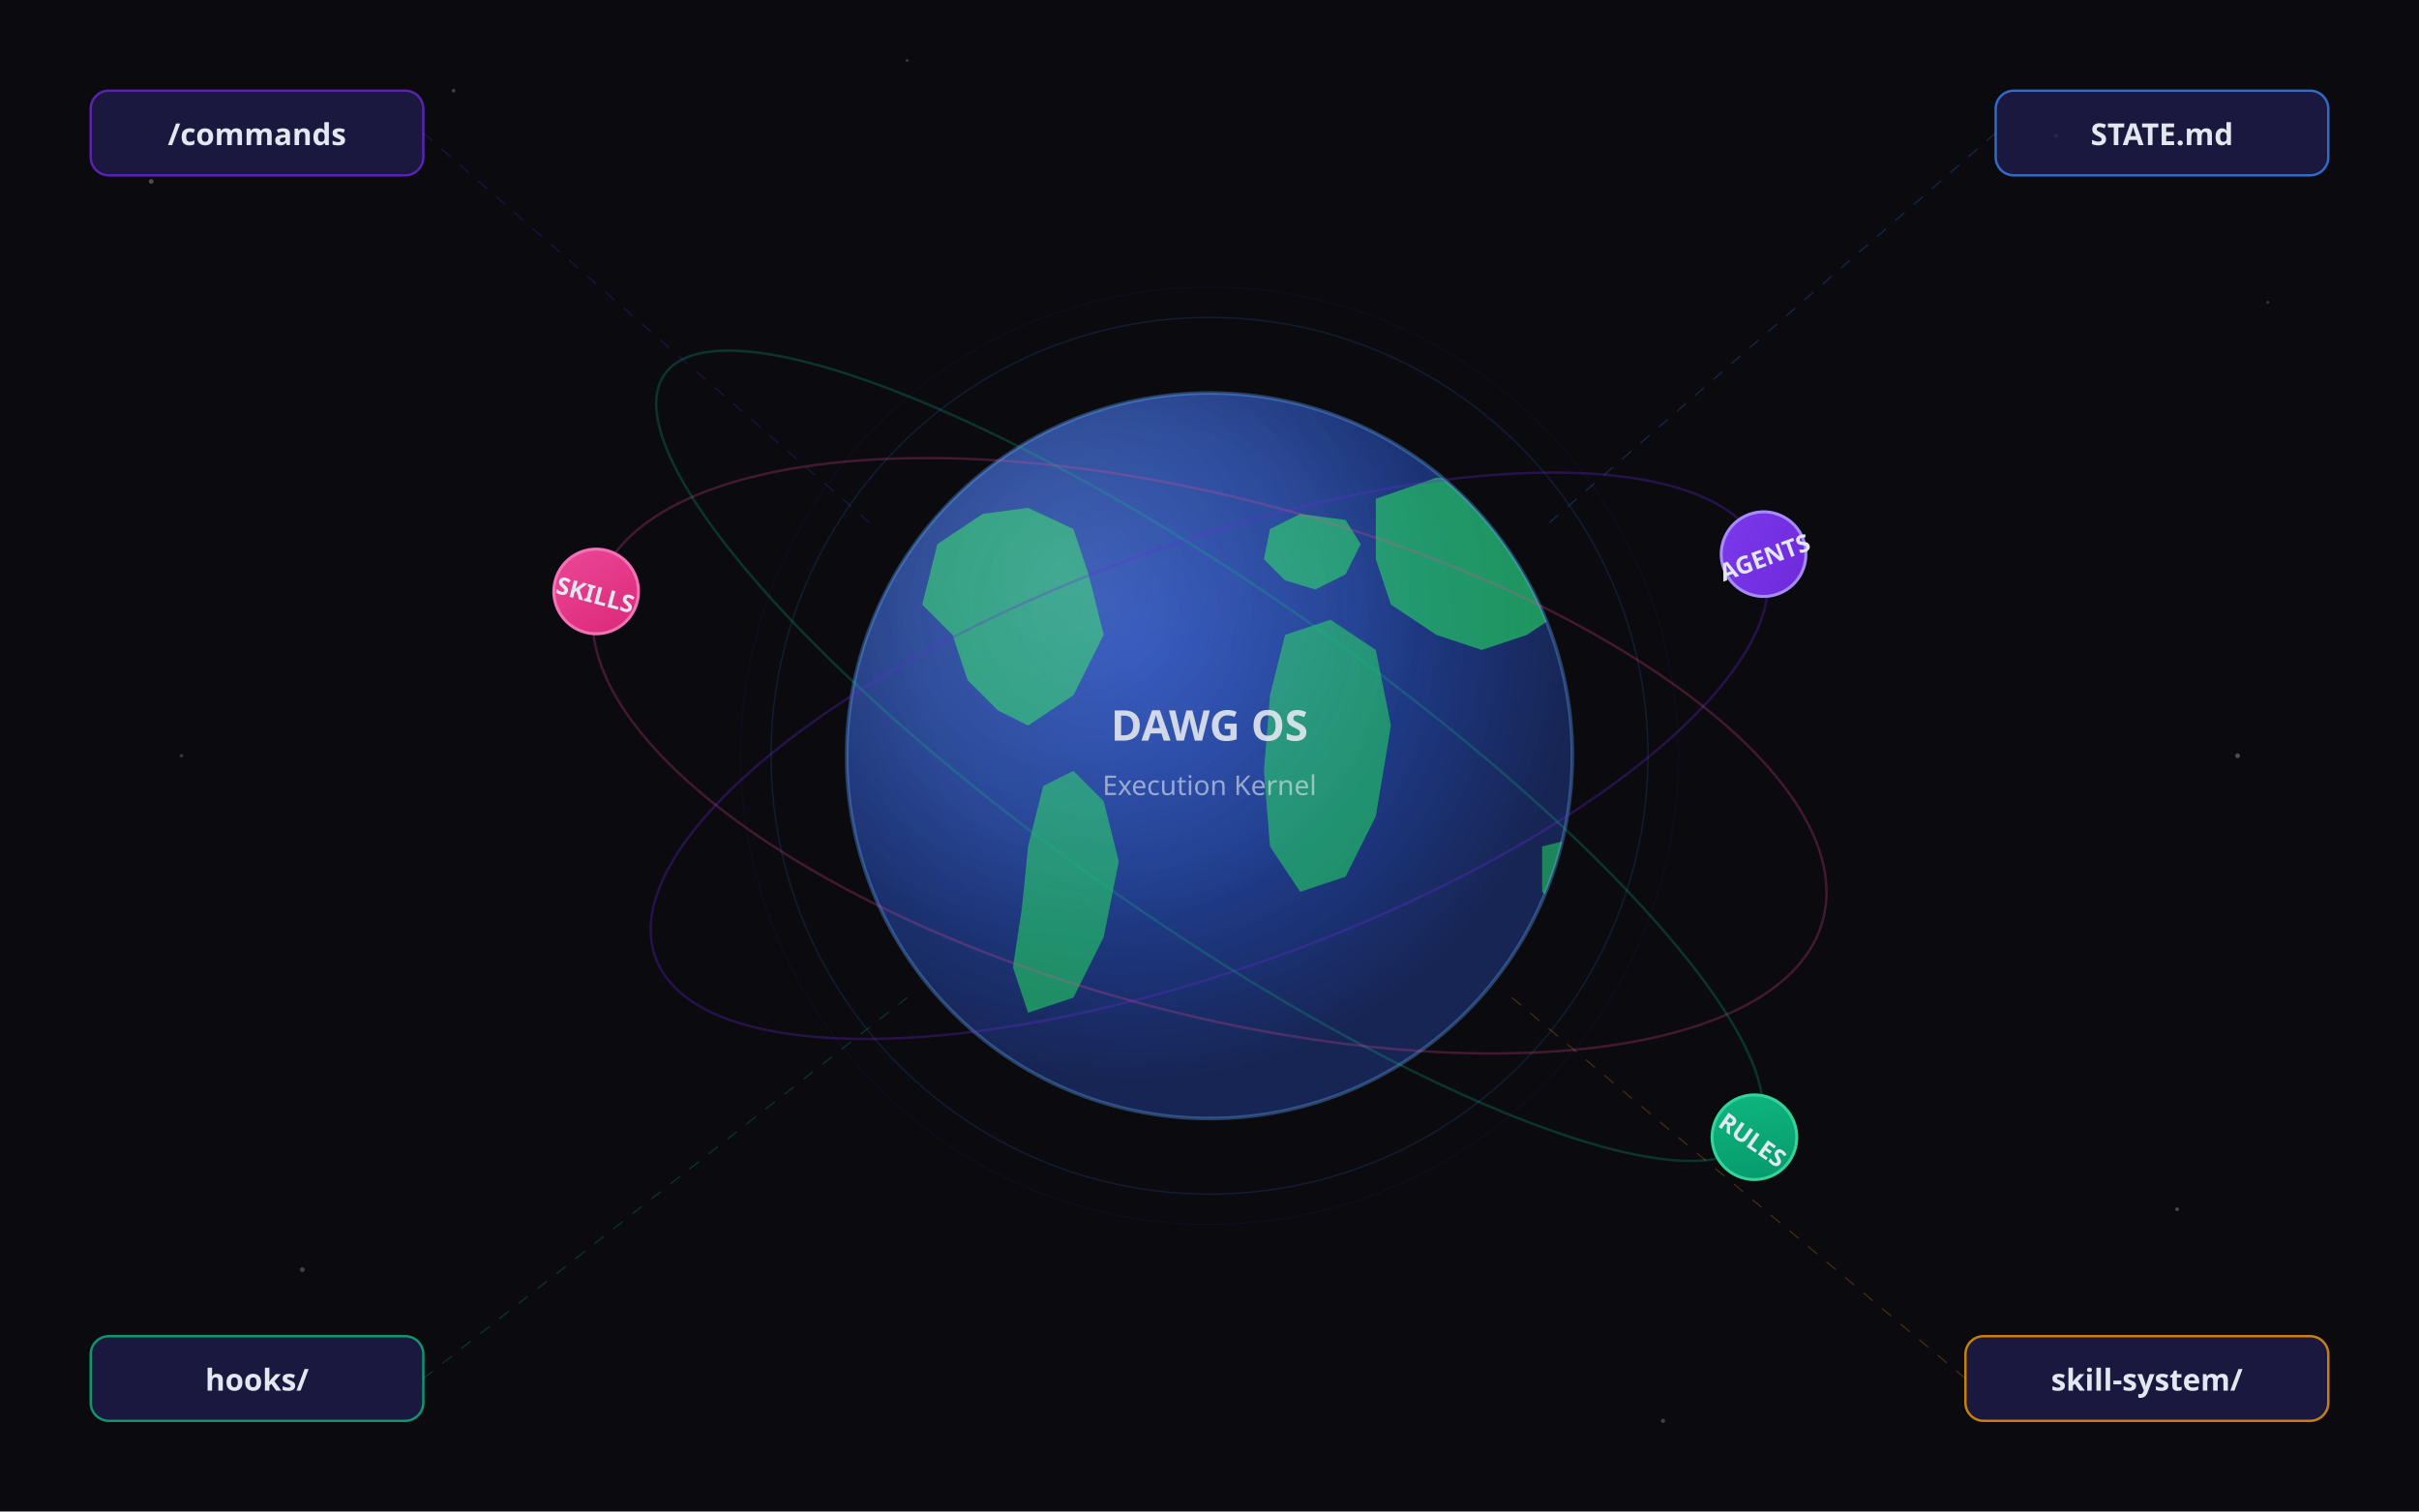
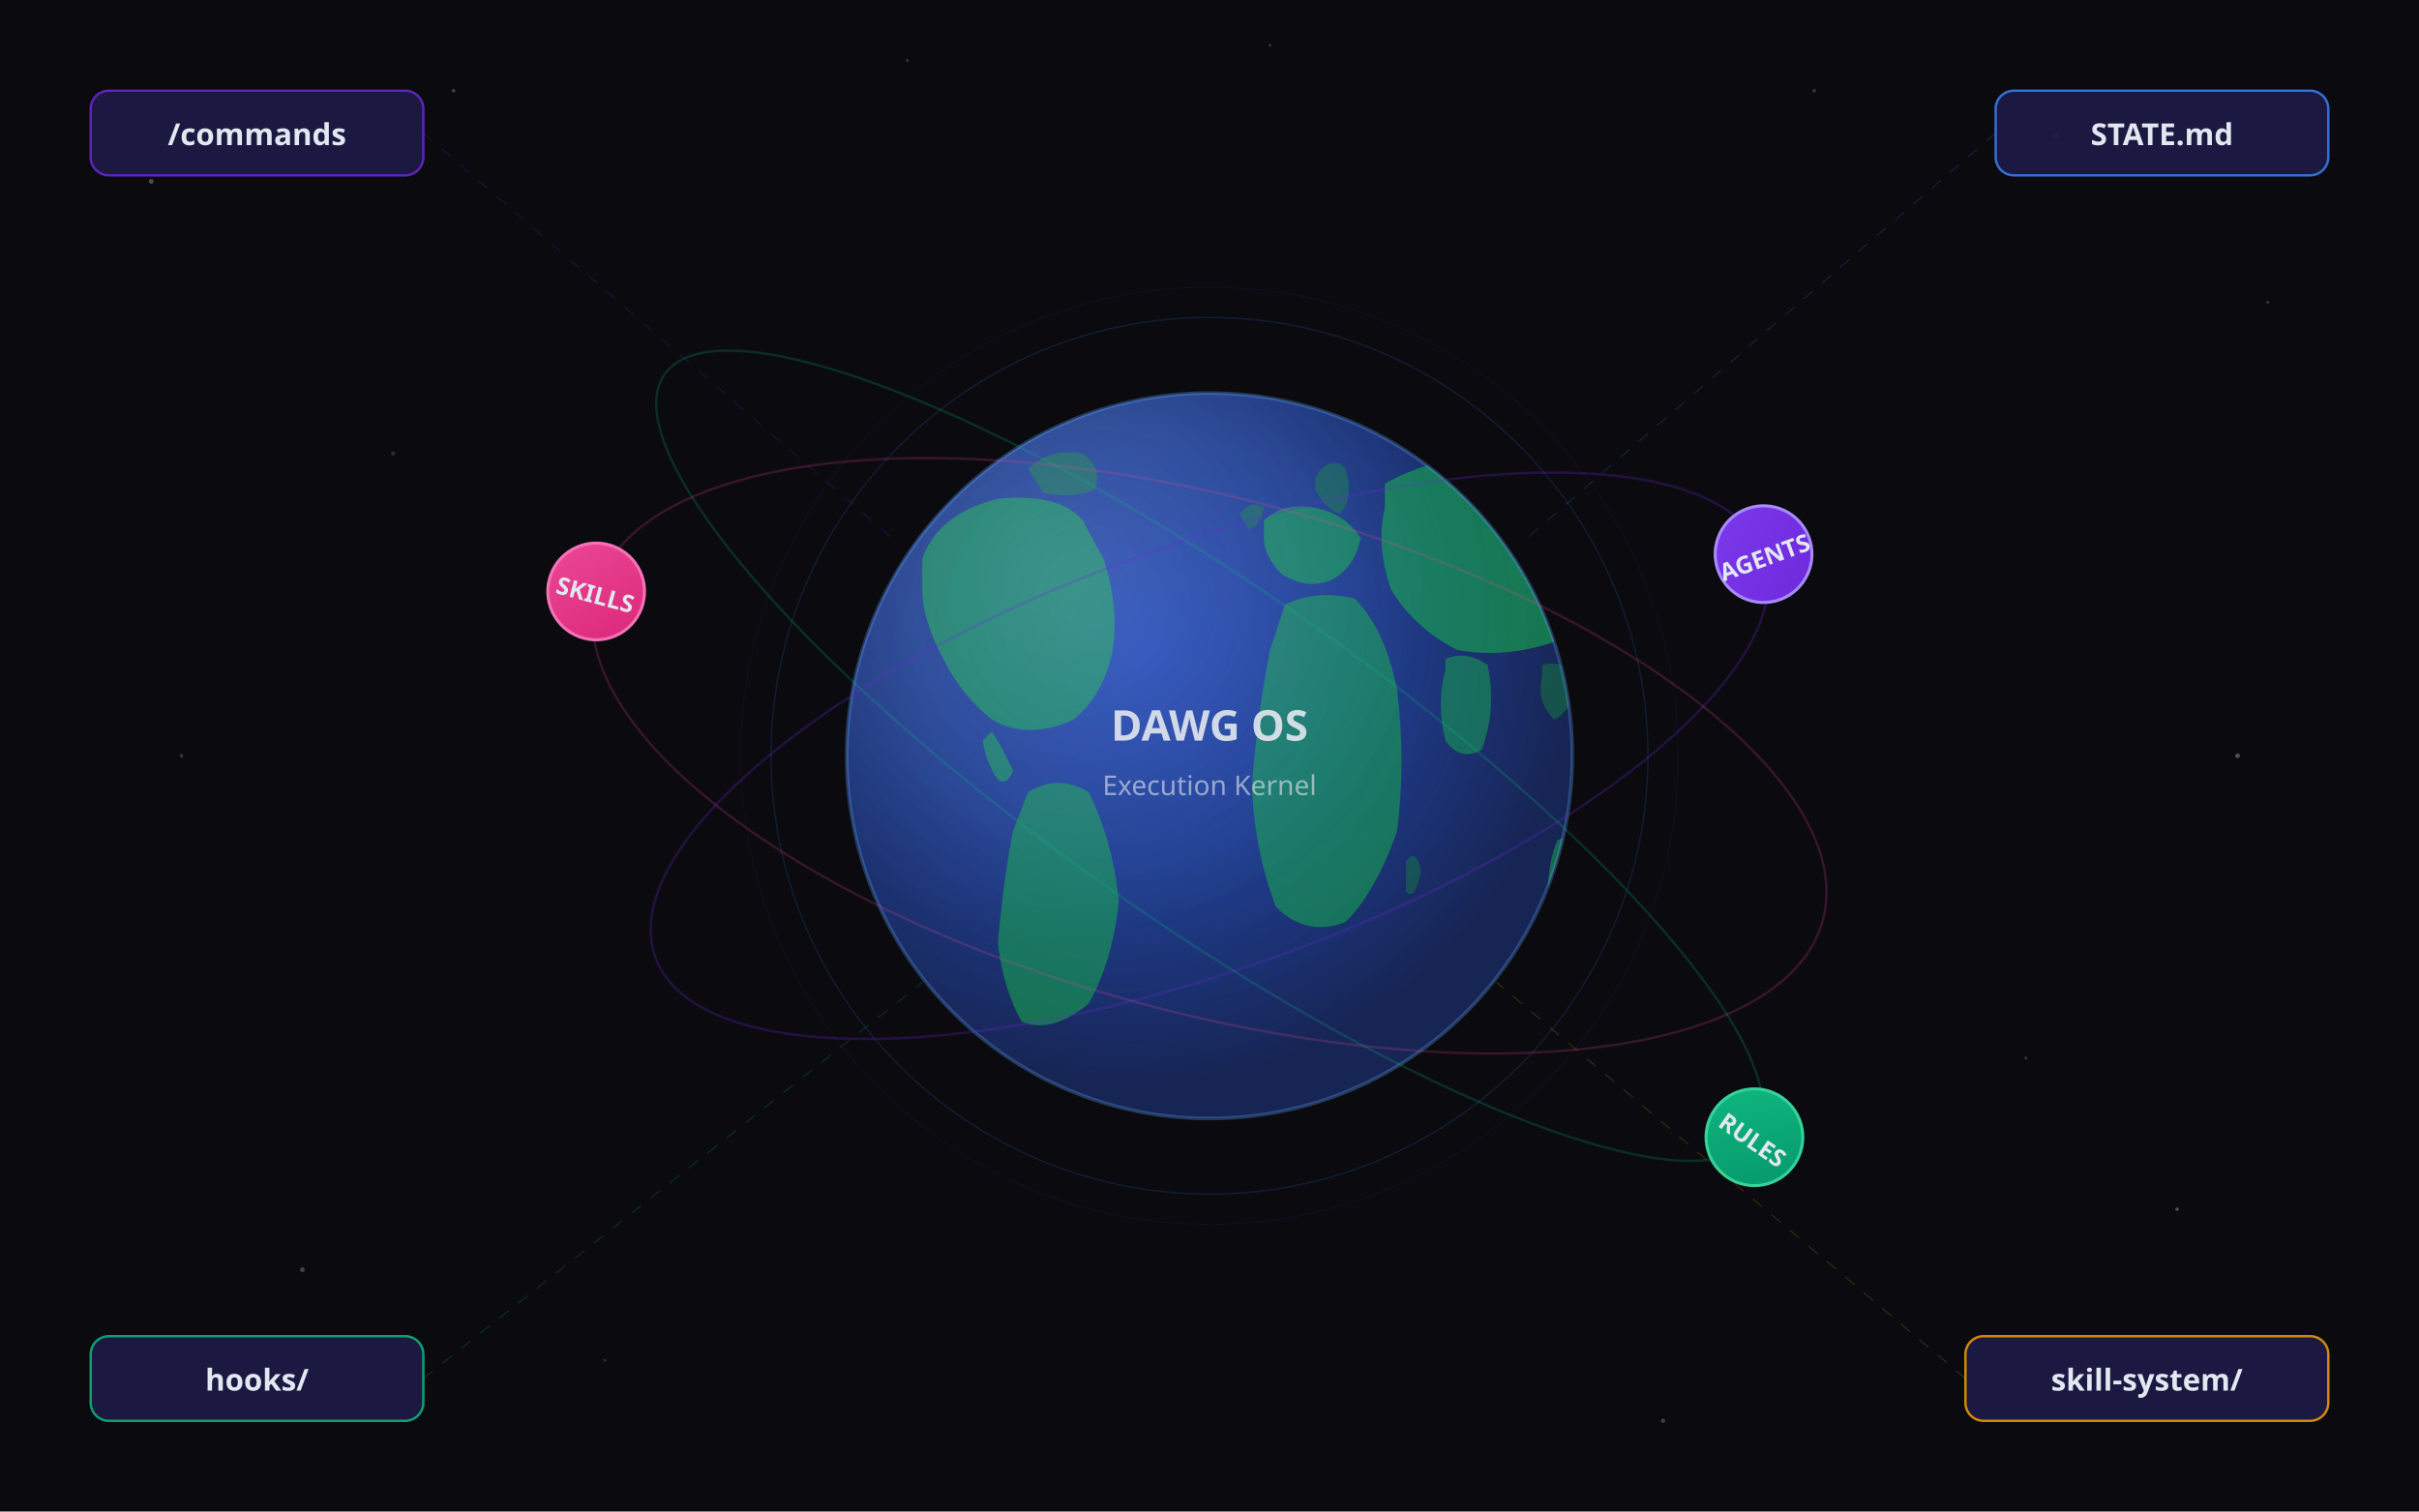
<svg xmlns="http://www.w3.org/2000/svg" viewBox="0 0 800 500" width="800" height="500">
  <defs>
-     <style>
-       @keyframes spin-map {
-         from { transform: translateX(0); }
-         to { transform: translateX(-600px); }
-       }
-       @keyframes orbit-cw {
-         from { transform: rotate(0deg); }
-         to { transform: rotate(360deg); }
-       }
-       @keyframes orbit-ccw {
-         from { transform: rotate(360deg); }
-         to { transform: rotate(0deg); }
-       }
-       @keyframes pulse-soft {
-         0%, 100% { opacity: 0.7; }
-         50% { opacity: 1; }
-       }
-       .map-strip { animation: spin-map 20s linear infinite; }
-       .orbit-ring-1 { transform-origin: 400px 250px; animation: orbit-cw 30s linear infinite; }
-       .orbit-ring-2 { transform-origin: 400px 250px; animation: orbit-ccw 24s linear infinite; }
-       .orbit-ring-3 { transform-origin: 400px 250px; animation: orbit-cw 36s linear infinite; }
-       .node-pulse { animation: pulse-soft 3s ease-in-out infinite; }
-       .label-text { font-family: 'Segoe UI', system-ui, -apple-system, sans-serif; fill: #e2e8f0; }
-     </style>
    <clipPath id="globe-clip">
      <circle cx="400" cy="250" r="120" />
    </clipPath>
    <radialGradient id="ocean" cx="40%" cy="35%" r="60%">
      <stop offset="0%" stop-color="#1e40af" />
      <stop offset="50%" stop-color="#1e3a8a" />
      <stop offset="100%" stop-color="#172554" />
    </radialGradient>
    <radialGradient id="atmosphere" cx="35%" cy="30%" r="65%">
      <stop offset="0%" stop-color="#60a5fa" stop-opacity="0.15" />
      <stop offset="70%" stop-color="#3b82f6" stop-opacity="0.05" />
      <stop offset="100%" stop-color="#1d4ed8" stop-opacity="0" />
    </radialGradient>
    <radialGradient id="shine" cx="30%" cy="25%" r="50%">
      <stop offset="0%" stop-color="#ffffff" stop-opacity="0.12" />
      <stop offset="100%" stop-color="#ffffff" stop-opacity="0" />
    </radialGradient>
    <linearGradient id="grad-purple" x1="0%" y1="0%" x2="100%" y2="100%">
      <stop offset="0%" stop-color="#7c3aed" />
      <stop offset="100%" stop-color="#6D28D9" />
    </linearGradient>
    <linearGradient id="grad-pink" x1="0%" y1="0%" x2="100%" y2="100%">
      <stop offset="0%" stop-color="#ec4899" />
      <stop offset="100%" stop-color="#db2777" />
    </linearGradient>
    <linearGradient id="grad-green" x1="0%" y1="0%" x2="100%" y2="100%">
      <stop offset="0%" stop-color="#10b981" />
      <stop offset="100%" stop-color="#059669" />
    </linearGradient>
    <linearGradient id="grad-blue" x1="0%" y1="0%" x2="100%" y2="100%">
      <stop offset="0%" stop-color="#3b82f6" />
      <stop offset="100%" stop-color="#2563eb" />
    </linearGradient>
    <linearGradient id="grad-amber" x1="0%" y1="0%" x2="100%" y2="100%">
      <stop offset="0%" stop-color="#f59e0b" />
      <stop offset="100%" stop-color="#d97706" />
    </linearGradient>
  </defs>
  <rect width="800" height="500" fill="#0a0a0f" />
  <circle cx="50" cy="60" r="0.8" fill="#e2e8f0" opacity="0.3" />
  <circle cx="150" cy="30" r="0.6" fill="#e2e8f0" opacity="0.25" />
  <circle cx="680" cy="45" r="0.7" fill="#e2e8f0" opacity="0.3" />
  <circle cx="750" cy="100" r="0.5" fill="#e2e8f0" opacity="0.2" />
  <circle cx="100" cy="420" r="0.8" fill="#e2e8f0" opacity="0.25" />
  <circle cx="720" cy="400" r="0.6" fill="#e2e8f0" opacity="0.3" />
  <circle cx="300" cy="20" r="0.5" fill="#e2e8f0" opacity="0.2" />
  <circle cx="550" cy="470" r="0.7" fill="#e2e8f0" opacity="0.25" />
  <circle cx="60" cy="250" r="0.6" fill="#e2e8f0" opacity="0.2" />
  <circle cx="740" cy="250" r="0.8" fill="#e2e8f0" opacity="0.3" />
-   <circle cx="400" cy="250" r="145" fill="none" stroke="#3b82f6" stroke-width="0.5" opacity="0.15" />
-   <circle cx="400" cy="250" r="155" fill="none" stroke="#6D28D9" stroke-width="0.3" opacity="0.1" />
+   <circle cx="200" cy="450" r="0.5" fill="#e2e8f0" opacity="0.15" />
+   <circle cx="600" cy="30" r="0.6" fill="#e2e8f0" opacity="0.2" />
+   <circle cx="420" cy="15" r="0.4" fill="#e2e8f0" opacity="0.25" />
+   <circle cx="130" cy="150" r="0.7" fill="#e2e8f0" opacity="0.15" />
+   <circle cx="670" cy="350" r="0.5" fill="#e2e8f0" opacity="0.2" />
+   <circle cx="400" cy="250" r="145" fill="none" stroke="#3b82f6" stroke-width="0.5" opacity="0.15">
+     <animate attributeName="opacity" values="0.1;0.2;0.1" dur="4s" repeatCount="indefinite" />
+   </circle>
+   <circle cx="400" cy="250" r="155" fill="none" stroke="#6D28D9" stroke-width="0.3" opacity="0.1">
+     <animate attributeName="opacity" values="0.05;0.15;0.05" dur="5s" repeatCount="indefinite" />
+   </circle>
  <circle cx="400" cy="250" r="120" fill="url(#ocean)" />
  <g clip-path="url(#globe-clip)">
-     <g class="map-strip">
-       <path d="M310,180 L325,170 L340,168 L355,175 L360,190 L365,210 L355,230 L340,240 L330,235 L320,225 L315,210 L305,200 Z" fill="#22c55e" opacity="0.7" />
-       <path d="M345,260 L355,255 L365,265 L370,285 L365,310 L355,330 L340,335 L335,320 L338,300 L340,280 Z" fill="#22c55e" opacity="0.65" />
-       <path d="M420,175 L430,170 L445,172 L450,180 L445,190 L435,195 L425,192 L418,185 Z" fill="#22c55e" opacity="0.7" />
-       <path d="M425,210 L440,205 L455,215 L460,240 L455,270 L445,290 L430,295 L420,280 L418,255 L420,230 Z" fill="#22c55e" opacity="0.65" />
-       <path d="M455,165 L475,158 L500,160 L520,170 L525,185 L520,200 L505,210 L490,215 L475,210 L460,200 L455,185 Z" fill="#22c55e" opacity="0.7" />
-       <path d="M510,280 L530,275 L540,285 L535,300 L520,305 L510,295 Z" fill="#22c55e" opacity="0.6" />
-       <path d="M910,180 L925,170 L940,168 L955,175 L960,190 L965,210 L955,230 L940,240 L930,235 L920,225 L915,210 L905,200 Z" fill="#22c55e" opacity="0.7" />
-       <path d="M945,260 L955,255 L965,265 L970,285 L965,310 L955,330 L940,335 L935,320 L938,300 L940,280 Z" fill="#22c55e" opacity="0.65" />
-       <path d="M1020,175 L1030,170 L1045,172 L1050,180 L1045,190 L1035,195 L1025,192 L1018,185 Z" fill="#22c55e" opacity="0.7" />
-       <path d="M1025,210 L1040,205 L1055,215 L1060,240 L1055,270 L1045,290 L1030,295 L1020,280 L1018,255 L1020,230 Z" fill="#22c55e" opacity="0.65" />
-       <path d="M1055,165 L1075,158 L1100,160 L1120,170 L1125,185 L1120,200 L1105,210 L1090,215 L1075,210 L1060,200 L1055,185 Z" fill="#22c55e" opacity="0.7" />
-       <path d="M1110,280 L1130,275 L1140,285 L1135,300 L1120,305 L1110,295 Z" fill="#22c55e" opacity="0.6" />
+     <g>
+       <animateTransform attributeName="transform" type="translate" from="0,0" to="-600,0" dur="25s" repeatCount="indefinite" />
+       <path d="M305,185 Q310,170 330,165 Q350,163 358,172 L365,185 Q370,200 368,215 Q365,230 355,238 Q340,245 328,238 Q318,230 312,218 Q305,205 305,195 Z" fill="#16a34a" opacity="0.65" />
+       <path d="M340,155 Q348,148 358,150 Q365,155 362,162 Q355,165 345,163 Z" fill="#15803d" opacity="0.55" />
+       <path d="M328,242 Q332,248 335,255 Q333,260 330,258 Q326,252 325,245 Z" fill="#16a34a" opacity="0.6" />
+       <path d="M340,262 Q350,256 360,262 Q368,278 370,298 Q368,318 360,332 Q348,342 338,338 Q332,328 330,312 Q332,290 335,275 Z" fill="#16a34a" opacity="0.6" />
+       <path d="M418,172 Q425,166 435,168 Q445,170 450,178 Q448,188 440,192 Q432,195 424,190 Q418,184 418,178 Z" fill="#16a34a" opacity="0.65" />
+       <path d="M410,170 Q414,165 418,168 Q417,174 413,175 Z" fill="#15803d" opacity="0.5" />
+       <path d="M435,158 Q440,150 445,155 Q448,165 443,170 Q438,168 435,162 Z" fill="#15803d" opacity="0.5" />
+       <path d="M425,200 Q435,195 448,198 Q458,208 462,228 Q465,252 462,275 Q455,295 445,305 Q432,310 422,300 Q415,282 414,260 Q416,235 420,215 Z" fill="#16a34a" opacity="0.6" />
+       <path d="M465,285 Q468,280 470,288 Q468,298 465,295 Z" fill="#15803d" opacity="0.45" />
+       <path d="M458,160 Q472,152 492,150 Q515,152 530,162 Q538,175 535,190 Q528,205 515,212 Q498,218 482,215 Q468,208 460,195 Q455,180 458,168 Z" fill="#16a34a" opacity="0.65" />
+       <path d="M478,218 Q485,215 492,220 Q495,235 490,248 Q483,252 478,245 Q475,232 478,222 Z" fill="#16a34a" opacity="0.55" />
+       <path d="M540,175 Q544,170 546,178 Q544,188 540,185 Z" fill="#15803d" opacity="0.5" />
+       <path d="M510,220 Q518,218 522,225 Q520,235 514,238 Q508,232 510,224 Z" fill="#15803d" opacity="0.5" />
+       <path d="M515,278 Q528,272 542,275 Q550,285 548,298 Q540,308 528,310 Q516,305 512,295 Q512,285 515,278 Z" fill="#16a34a" opacity="0.55" />
+       <path d="M905,185 Q910,170 930,165 Q950,163 958,172 L965,185 Q970,200 968,215 Q965,230 955,238 Q940,245 928,238 Q918,230 912,218 Q905,205 905,195 Z" fill="#16a34a" opacity="0.65" />
+       <path d="M940,155 Q948,148 958,150 Q965,155 962,162 Q955,165 945,163 Z" fill="#15803d" opacity="0.55" />
+       <path d="M928,242 Q932,248 935,255 Q933,260 930,258 Q926,252 925,245 Z" fill="#16a34a" opacity="0.6" />
+       <path d="M940,262 Q950,256 960,262 Q968,278 970,298 Q968,318 960,332 Q948,342 938,338 Q932,328 930,312 Q932,290 935,275 Z" fill="#16a34a" opacity="0.6" />
+       <path d="M1018,172 Q1025,166 1035,168 Q1045,170 1050,178 Q1048,188 1040,192 Q1032,195 1024,190 Q1018,184 1018,178 Z" fill="#16a34a" opacity="0.65" />
+       <path d="M1010,170 Q1014,165 1018,168 Q1017,174 1013,175 Z" fill="#15803d" opacity="0.5" />
+       <path d="M1035,158 Q1040,150 1045,155 Q1048,165 1043,170 Q1038,168 1035,162 Z" fill="#15803d" opacity="0.5" />
+       <path d="M1025,200 Q1035,195 1048,198 Q1058,208 1062,228 Q1065,252 1062,275 Q1055,295 1045,305 Q1032,310 1022,300 Q1015,282 1014,260 Q1016,235 1020,215 Z" fill="#16a34a" opacity="0.6" />
+       <path d="M1065,285 Q1068,280 1070,288 Q1068,298 1065,295 Z" fill="#15803d" opacity="0.45" />
+       <path d="M1058,160 Q1072,152 1092,150 Q1115,152 1130,162 Q1138,175 1135,190 Q1128,205 1115,212 Q1098,218 1082,215 Q1068,208 1060,195 Q1055,180 1058,168 Z" fill="#16a34a" opacity="0.65" />
+       <path d="M1078,218 Q1085,215 1092,220 Q1095,235 1090,248 Q1083,252 1078,245 Q1075,232 1078,222 Z" fill="#16a34a" opacity="0.55" />
+       <path d="M1140,175 Q1144,170 1146,178 Q1144,188 1140,185 Z" fill="#15803d" opacity="0.5" />
+       <path d="M1110,220 Q1118,218 1122,225 Q1120,235 1114,238 Q1108,232 1110,224 Z" fill="#15803d" opacity="0.5" />
+       <path d="M1115,278 Q1128,272 1142,275 Q1150,285 1148,298 Q1140,308 1128,310 Q1116,305 1112,295 Q1112,285 1115,278 Z" fill="#16a34a" opacity="0.55" />
    </g>
  </g>
  <circle cx="400" cy="250" r="120" fill="url(#atmosphere)" />
  <circle cx="400" cy="250" r="120" fill="url(#shine)" />
-   <circle cx="400" cy="250" r="120" fill="none" stroke="#60a5fa" stroke-width="1.2" opacity="0.35" />
-   <g class="orbit-ring-1">
-     <ellipse cx="400" cy="250" rx="195" ry="70" fill="none" stroke="#6D28D9" stroke-width="0.8" opacity="0.3" transform="rotate(-20, 400, 250)" />
+   <circle cx="400" cy="250" r="120" fill="none" stroke="#60a5fa" stroke-width="1.2" opacity="0.3" />
+   <g>
+     <animateTransform attributeName="transform" type="rotate" from="0 400 250" to="360 400 250" dur="30s" repeatCount="indefinite" />
+     <ellipse cx="400" cy="250" rx="195" ry="70" fill="none" stroke="#6D28D9" stroke-width="0.8" opacity="0.25" transform="rotate(-20, 400, 250)" />
    <g transform="rotate(-20, 400, 250)">
-       <circle cx="595" cy="250" r="14" fill="url(#grad-purple)" stroke="#a78bfa" stroke-width="1" class="node-pulse" />
-       <text x="595" y="254" text-anchor="middle" class="label-text" font-size="8" font-weight="600">AGENTS</text>
+       <circle cx="595" cy="250" r="16" fill="url(#grad-purple)" stroke="#a78bfa" stroke-width="1">
+         <animate attributeName="opacity" values="0.7;1;0.7" dur="3s" repeatCount="indefinite" />
+       </circle>
+       <text x="595" y="254" text-anchor="middle" font-family="Segoe UI, system-ui, sans-serif" font-size="8" font-weight="600" fill="#e2e8f0">AGENTS</text>
    </g>
  </g>
-   <g class="orbit-ring-2">
-     <ellipse cx="400" cy="250" rx="210" ry="85" fill="none" stroke="#EC4899" stroke-width="0.8" opacity="0.25" transform="rotate(15, 400, 250)" />
+   <g>
+     <animateTransform attributeName="transform" type="rotate" from="360 400 250" to="0 400 250" dur="24s" repeatCount="indefinite" />
+     <ellipse cx="400" cy="250" rx="210" ry="85" fill="none" stroke="#EC4899" stroke-width="0.8" opacity="0.2" transform="rotate(15, 400, 250)" />
    <g transform="rotate(15, 400, 250)">
-       <circle cx="190" cy="250" r="14" fill="url(#grad-pink)" stroke="#f472b6" stroke-width="1" class="node-pulse" />
-       <text x="190" y="254" text-anchor="middle" class="label-text" font-size="8" font-weight="600">SKILLS</text>
+       <circle cx="190" cy="250" r="16" fill="url(#grad-pink)" stroke="#f472b6" stroke-width="1">
+         <animate attributeName="opacity" values="0.7;1;0.7" dur="3.5s" repeatCount="indefinite" />
+       </circle>
+       <text x="190" y="254" text-anchor="middle" font-family="Segoe UI, system-ui, sans-serif" font-size="8" font-weight="600" fill="#e2e8f0">SKILLS</text>
    </g>
  </g>
-   <g class="orbit-ring-3">
-     <ellipse cx="400" cy="250" rx="220" ry="55" fill="none" stroke="#10B981" stroke-width="0.8" opacity="0.25" transform="rotate(35, 400, 250)" />
+   <g>
+     <animateTransform attributeName="transform" type="rotate" from="0 400 250" to="360 400 250" dur="36s" repeatCount="indefinite" />
+     <ellipse cx="400" cy="250" rx="220" ry="55" fill="none" stroke="#10B981" stroke-width="0.8" opacity="0.2" transform="rotate(35, 400, 250)" />
    <g transform="rotate(35, 400, 250)">
-       <circle cx="620" cy="250" r="14" fill="url(#grad-green)" stroke="#34d399" stroke-width="1" class="node-pulse" />
-       <text x="620" y="254" text-anchor="middle" class="label-text" font-size="8" font-weight="600">RULES</text>
+       <circle cx="620" cy="250" r="16" fill="url(#grad-green)" stroke="#34d399" stroke-width="1">
+         <animate attributeName="opacity" values="0.7;1;0.7" dur="4s" repeatCount="indefinite" />
+       </circle>
+       <text x="620" y="254" text-anchor="middle" font-family="Segoe UI, system-ui, sans-serif" font-size="8" font-weight="600" fill="#e2e8f0">RULES</text>
    </g>
  </g>
-   <rect x="30" y="30" width="110" height="28" rx="6" fill="#1e1b4b" stroke="#6D28D9" stroke-width="0.8" opacity="0.8" />
-   <text x="85" y="48" text-anchor="middle" class="label-text" font-size="10" font-weight="600">/commands</text>
-   <line x1="140" y1="44" x2="290" y2="175" stroke="#6D28D9" stroke-width="0.4" opacity="0.25" stroke-dasharray="4,4" />
-   <rect x="660" y="30" width="110" height="28" rx="6" fill="#1e1b4b" stroke="#3B82F6" stroke-width="0.8" opacity="0.8" />
-   <text x="715" y="48" text-anchor="middle" class="label-text" font-size="10" font-weight="600">STATE.md</text>
-   <line x1="660" y1="44" x2="510" y2="175" stroke="#3B82F6" stroke-width="0.4" opacity="0.25" stroke-dasharray="4,4" />
-   <rect x="30" y="442" width="110" height="28" rx="6" fill="#1e1b4b" stroke="#10B981" stroke-width="0.8" opacity="0.8" />
-   <text x="85" y="460" text-anchor="middle" class="label-text" font-size="10" font-weight="600">hooks/</text>
-   <line x1="140" y1="456" x2="300" y2="330" stroke="#10B981" stroke-width="0.4" opacity="0.25" stroke-dasharray="4,4" />
-   <rect x="650" y="442" width="120" height="28" rx="6" fill="#1e1b4b" stroke="#F59E0B" stroke-width="0.8" opacity="0.8" />
-   <text x="710" y="460" text-anchor="middle" class="label-text" font-size="10" font-weight="600">skill-system/</text>
-   <line x1="650" y1="456" x2="500" y2="330" stroke="#F59E0B" stroke-width="0.4" opacity="0.25" stroke-dasharray="4,4" />
-   <text x="400" y="245" text-anchor="middle" class="label-text" font-size="14" font-weight="700" opacity="0.9">DAWG OS</text>
-   <text x="400" y="263" text-anchor="middle" class="label-text" font-size="9" opacity="0.6">Execution Kernel</text>
+   <rect x="30" y="30" width="110" height="28" rx="6" fill="#1e1b4b" stroke="#6D28D9" stroke-width="0.8" opacity="0.85" />
+   <text x="85" y="48" text-anchor="middle" font-family="Segoe UI, system-ui, sans-serif" font-size="10" font-weight="600" fill="#e2e8f0">/commands</text>
+   <line x1="140" y1="44" x2="295" y2="178" stroke="#6D28D9" stroke-width="0.4" opacity="0.2" stroke-dasharray="4,4" />
+   <rect x="660" y="30" width="110" height="28" rx="6" fill="#1e1b4b" stroke="#3B82F6" stroke-width="0.8" opacity="0.85" />
+   <text x="715" y="48" text-anchor="middle" font-family="Segoe UI, system-ui, sans-serif" font-size="10" font-weight="600" fill="#e2e8f0">STATE.md</text>
+   <line x1="660" y1="44" x2="505" y2="178" stroke="#3B82F6" stroke-width="0.4" opacity="0.2" stroke-dasharray="4,4" />
+   <rect x="30" y="442" width="110" height="28" rx="6" fill="#1e1b4b" stroke="#10B981" stroke-width="0.8" opacity="0.85" />
+   <text x="85" y="460" text-anchor="middle" font-family="Segoe UI, system-ui, sans-serif" font-size="10" font-weight="600" fill="#e2e8f0">hooks/</text>
+   <line x1="140" y1="456" x2="305" y2="325" stroke="#10B981" stroke-width="0.4" opacity="0.2" stroke-dasharray="4,4" />
+   <rect x="650" y="442" width="120" height="28" rx="6" fill="#1e1b4b" stroke="#F59E0B" stroke-width="0.8" opacity="0.85" />
+   <text x="710" y="460" text-anchor="middle" font-family="Segoe UI, system-ui, sans-serif" font-size="10" font-weight="600" fill="#e2e8f0">skill-system/</text>
+   <line x1="650" y1="456" x2="495" y2="325" stroke="#F59E0B" stroke-width="0.4" opacity="0.2" stroke-dasharray="4,4" />
+   <text x="400" y="245" text-anchor="middle" font-family="Segoe UI, system-ui, sans-serif" font-size="14" font-weight="700" fill="#e2e8f0" opacity="0.9">DAWG OS</text>
+   <text x="400" y="263" text-anchor="middle" font-family="Segoe UI, system-ui, sans-serif" font-size="9" fill="#e2e8f0" opacity="0.6">Execution Kernel</text>
</svg>
